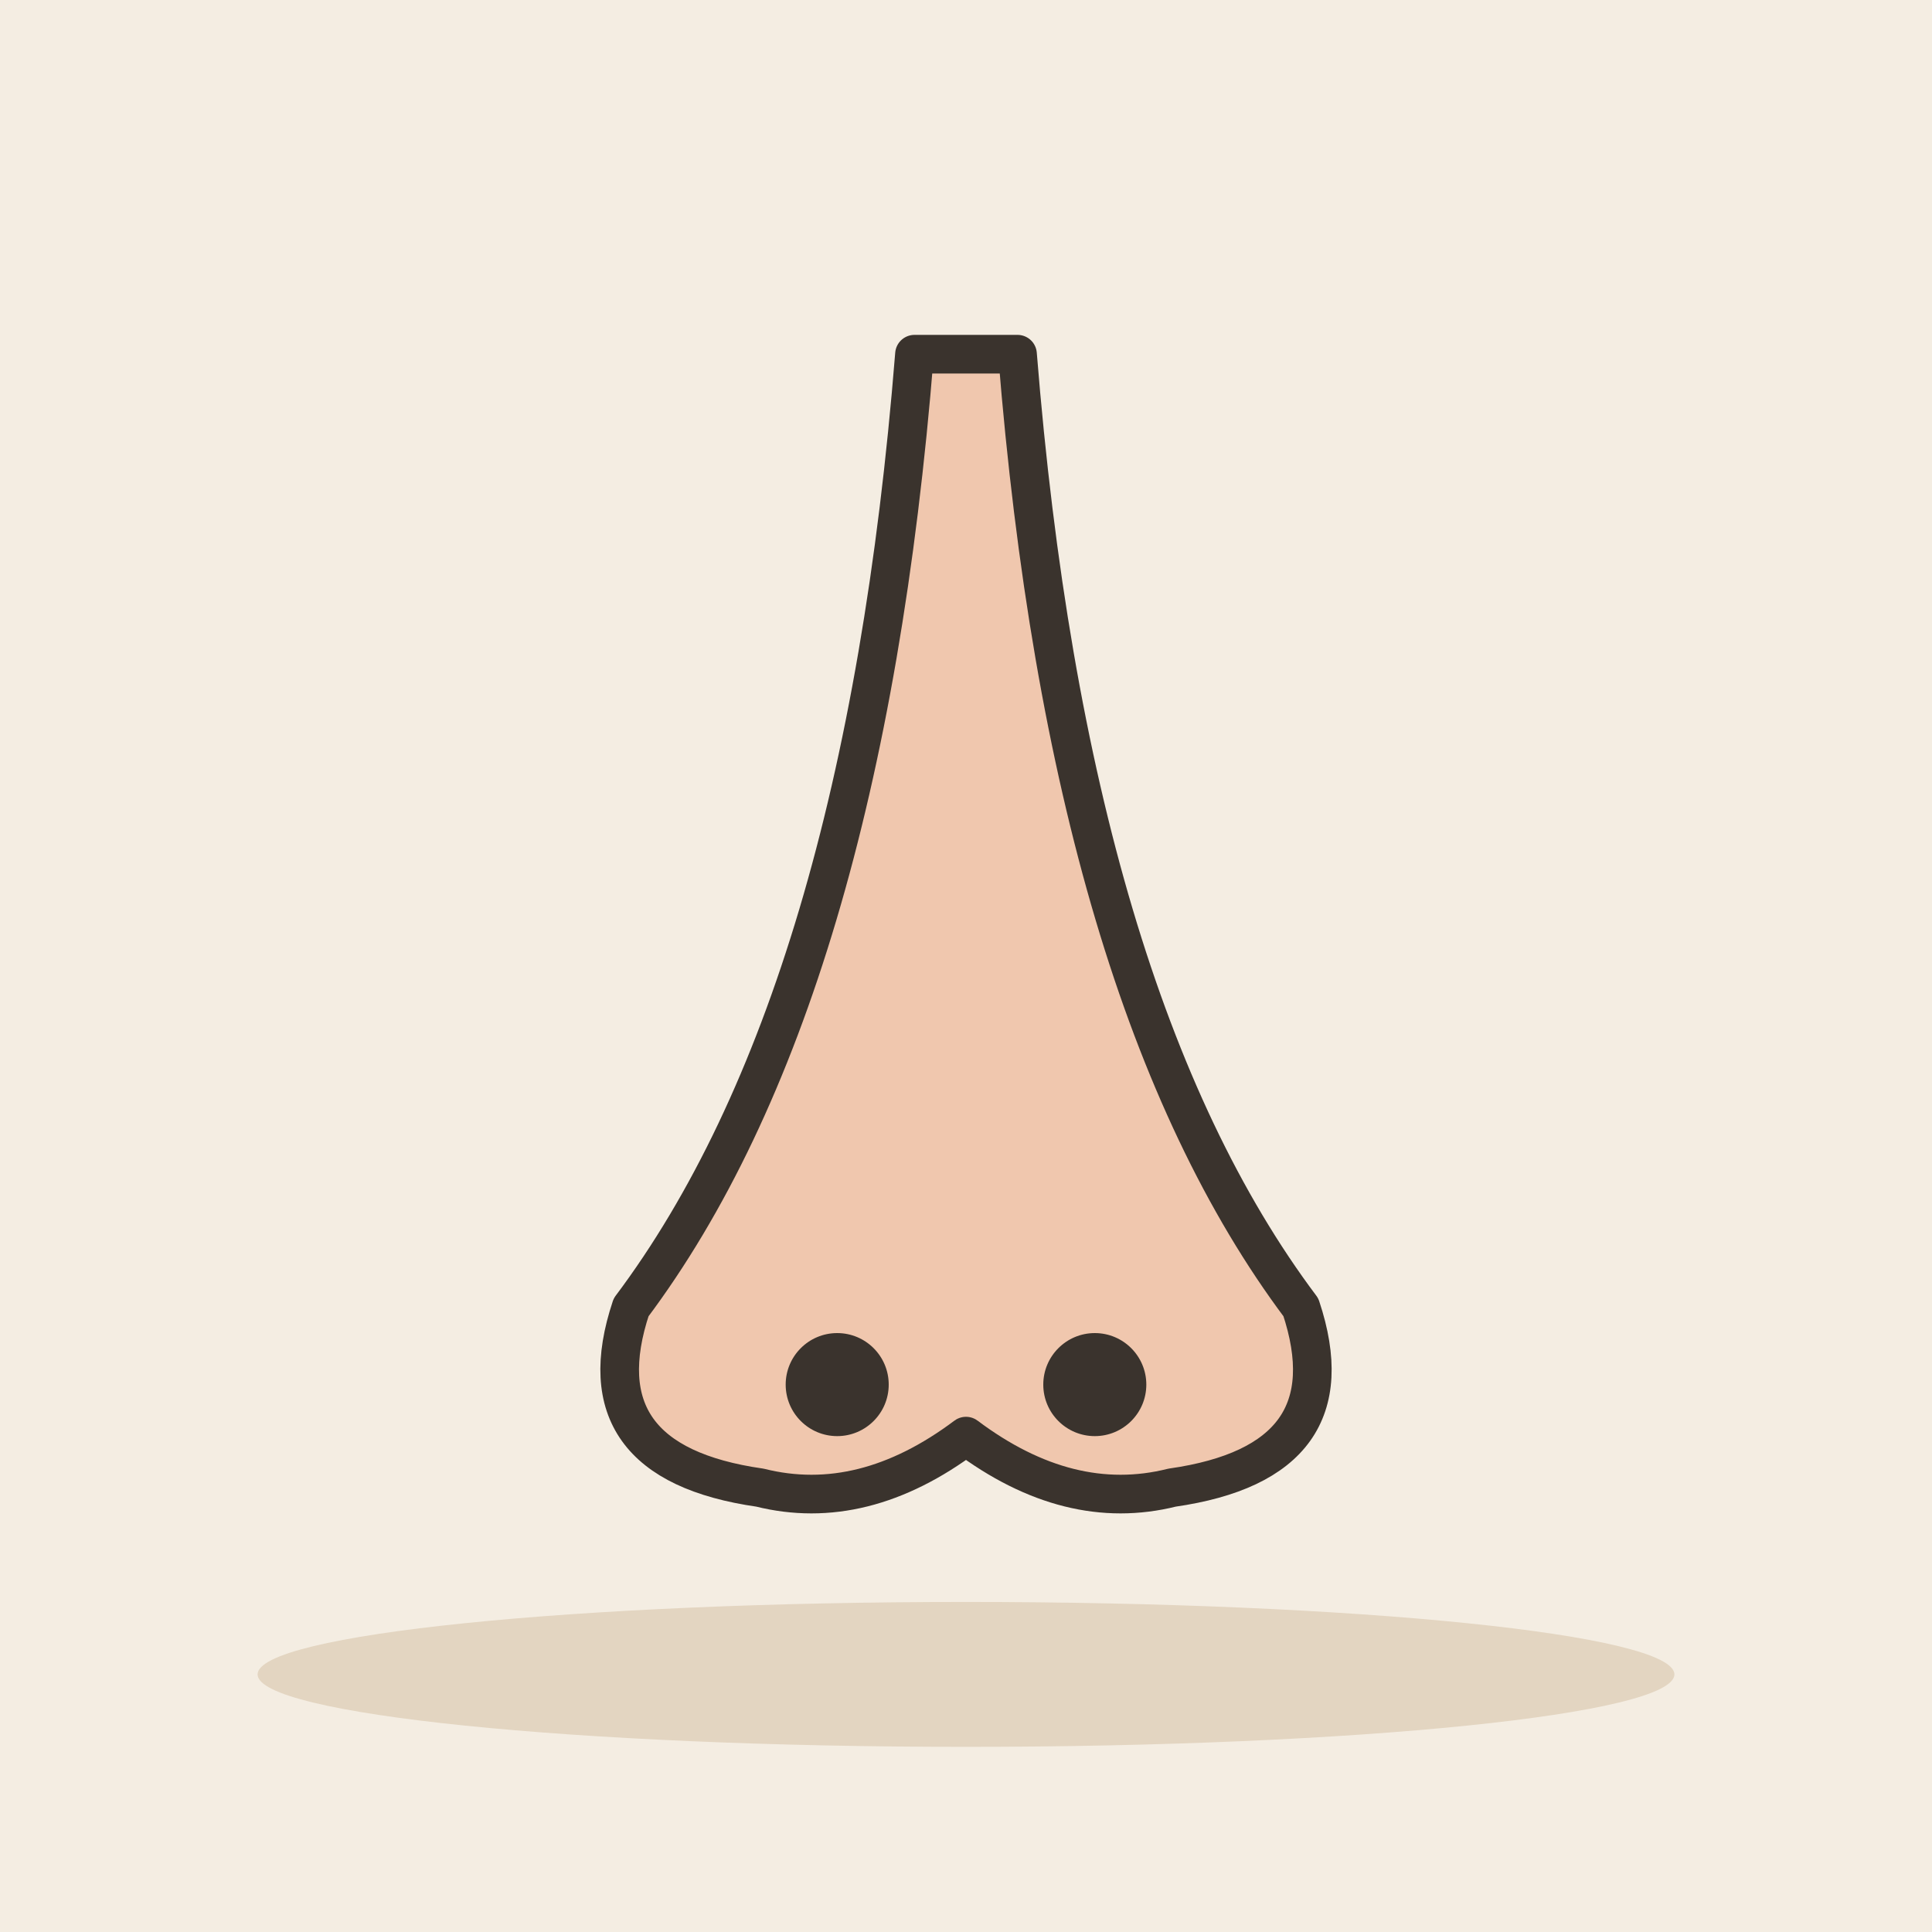
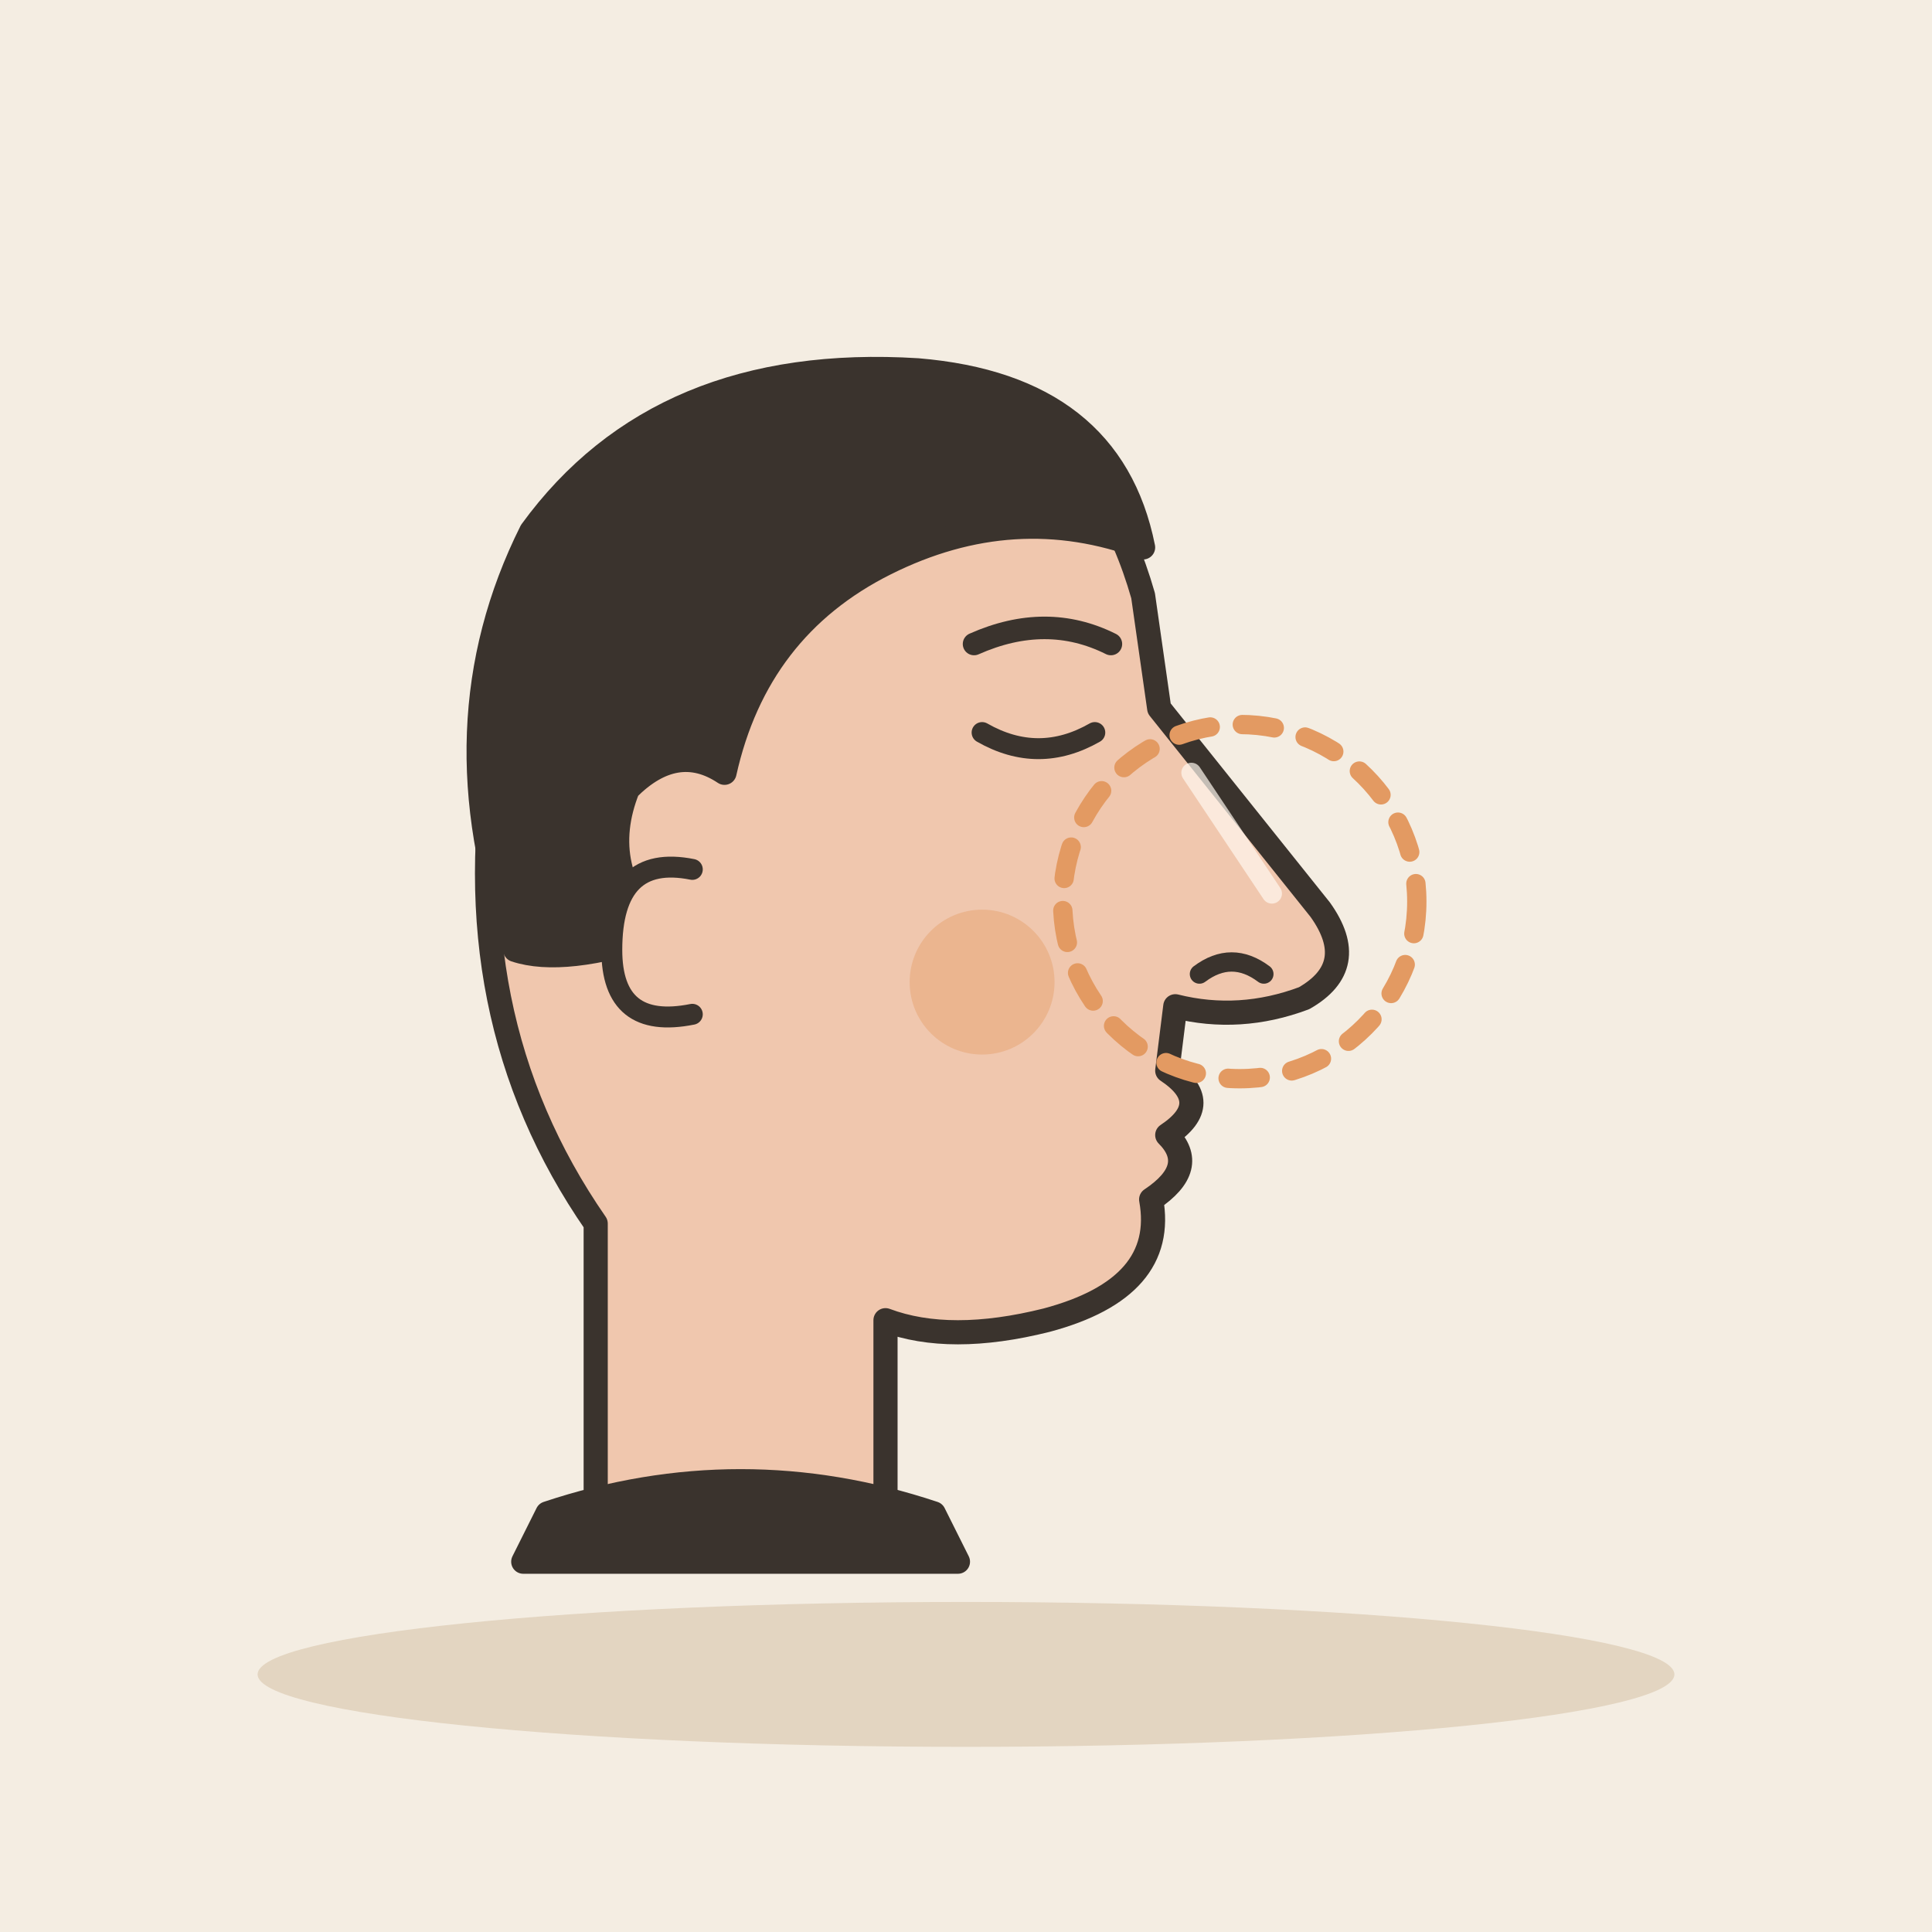
<svg xmlns="http://www.w3.org/2000/svg" viewBox="0 0 240 240" data-style="editorial">
  <rect width="240" height="240" fill="#F4EDE2" />
  <ellipse cx="120" cy="208" rx="88" ry="9" fill="#E3D5C1" />
-   <g transform="translate(120 140) scale(1.6 1.6)">
-     <path d="M-4 -60Q-8 -10 -26 14Q-30 26 -16 28Q-8 30 0 24Q8 30 16 28Q30 26 26 14Q8 -10 4 -60Z" fill="#F0C7AE" stroke="#3A332D" stroke-width="3" stroke-linecap="round" stroke-linejoin="round" />
-     <circle cx="-10" cy="20" r="4" fill="#3A332D" />
-     <circle cx="10" cy="20" r="4" fill="#3A332D" />
+   <g>
+     <path d="M74 188 L74 152 Q56 126 62 92 Q68 52 106 48 Q134 46 142 74 L144 88 L164 113 Q169 120 162 124 Q154 127 146 125 L145 133 Q151 137 145 141 Q149 145 143 149 Q145 160 130 164 Q118 167 110 164 L110 188 Z" fill="#F0C7AE" stroke="#3A332D" stroke-width="3" stroke-linecap="round" stroke-linejoin="round" />
+     <path d="M64 118 Q54 90 66 66 Q82 44 114 46 Q138 48 142 68 Q126 62 110 70 Q94 78 90 96 Q84 92 78 98 Q74 108 82 116 Q70 120 64 118 Z" fill="#3A332D" stroke="#3A332D" stroke-width="3" stroke-linecap="round" stroke-linejoin="round" />
+     <path d="M86 108 Q76 106 76 118 Q76 128 86 126" fill="#F0C7AE" stroke="#3A332D" stroke-width="2.6" stroke-linecap="round" stroke-linejoin="round" />
+     <path d="M121 80 Q130 76 138 80" fill="none" stroke="#3A332D" stroke-width="2.8" stroke-linecap="round" />
+     <path d="M122 91 Q129 95 136 91" fill="none" stroke="#3A332D" stroke-width="2.6" stroke-linecap="round" />
+     <circle cx="122" cy="122" r="9" fill="#E39A62" opacity="0.4" />
+     <path d="M148 96 L158 111" fill="none" stroke="#FFF8F0" stroke-width="2.5" stroke-linecap="round" opacity="0.7" />
+     <path d="M149 121 Q153 118 157 121" fill="none" stroke="#3A332D" stroke-width="2.4" stroke-linecap="round" />
+     <path d="M68 188 Q92 180 116 188 L119 194 L65 194 Z" fill="#3A332D" stroke="#3A332D" stroke-width="3" stroke-linecap="round" stroke-linejoin="round" />
+     <circle cx="154" cy="112" r="22" fill="none" stroke="#E39A62" stroke-width="2.4" stroke-dasharray="4 4" stroke-linecap="round" />
  </g>
</svg>
